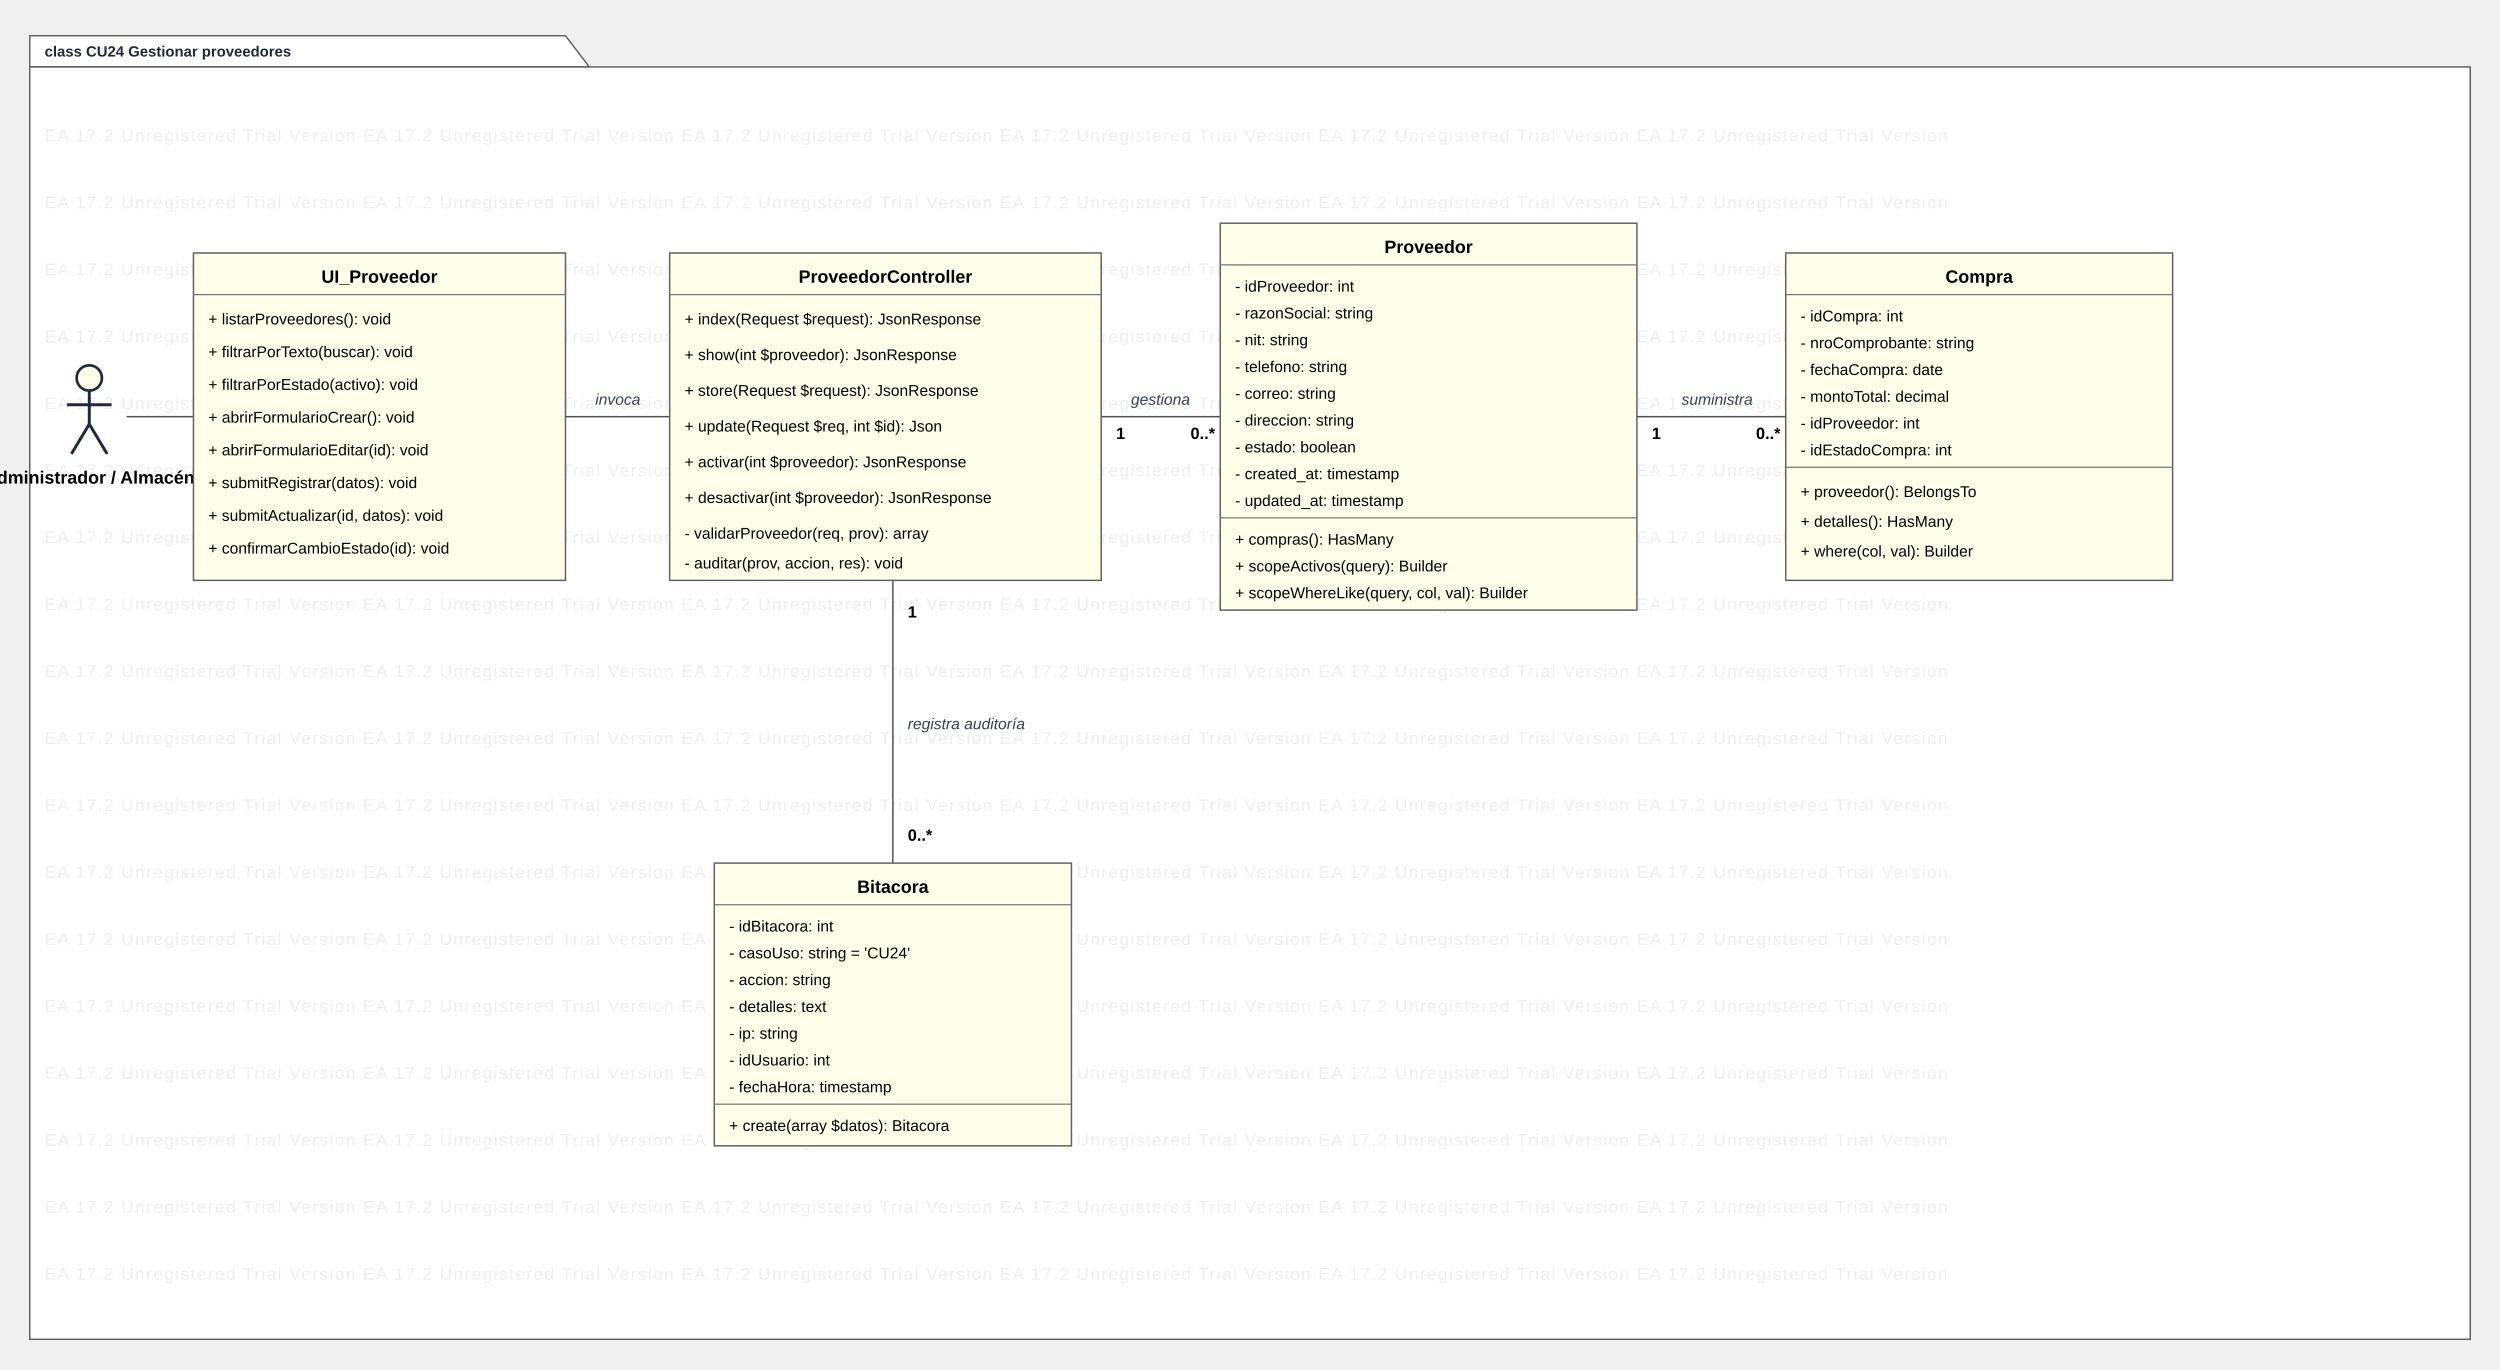
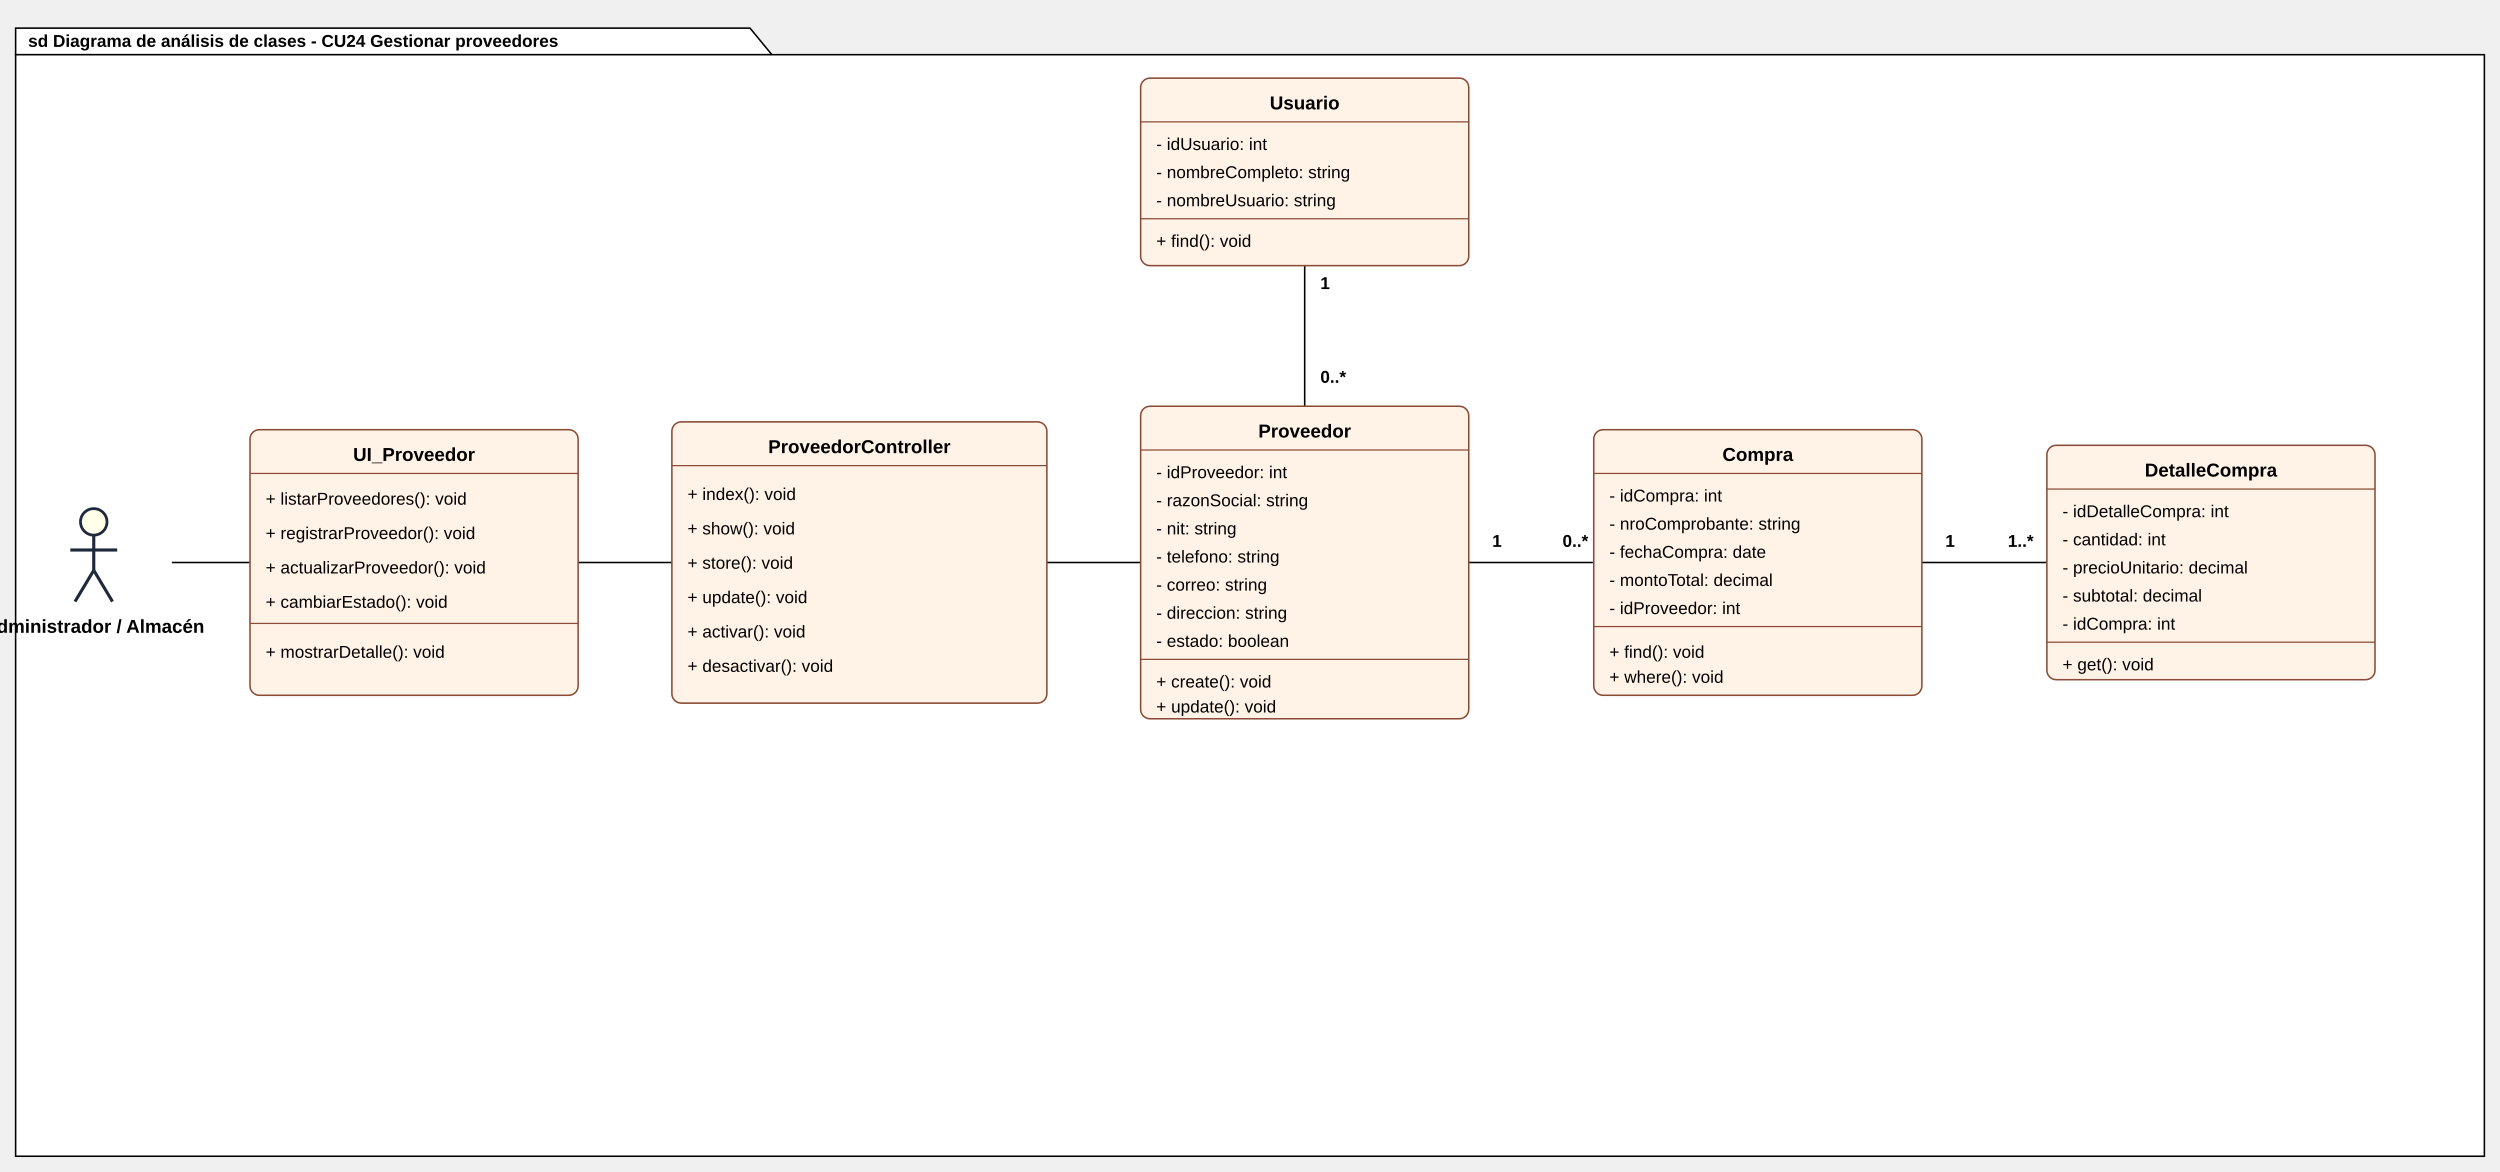
- <svg xmlns="http://www.w3.org/2000/svg" viewBox="0 0 1680 920" width="1680" height="920" style="background:#ffffff; font-family: Arial, Helvetica, sans-serif;">
+ <svg xmlns="http://www.w3.org/2000/svg" viewBox="0 0 1600 750" width="1600" height="750" style="background:#ffffff; font-family: 'Segoe UI', Arial, sans-serif;">
  <defs>
    <style>
-       .tab-title { font-size: 10px; font-weight: bold; fill: #1e293b; }
-       .class-box { fill: #ffffea; stroke: #606060; stroke-width: 1; }
+       .tab-title { font-size: 11px; font-weight: bold; fill: #000000; }
+       .class-box { fill: #FFF2E6; stroke: #8A4B38; stroke-width: 1; rx: 6; ry: 6; }
      .class-title { font-size: 12px; font-weight: bold; fill: #000000; text-anchor: middle; }
-       .attr-text { font-size: 10.5px; fill: #000000; font-family: monospace, Arial; }
-       .method-text { font-size: 10.5px; fill: #000000; font-family: monospace, Arial; }
-       .assoc-text { font-size: 10.5px; fill: #334155; font-style: italic; }
+       .attr-text { font-size: 11px; fill: #000000; font-family: 'Segoe UI', Arial, sans-serif; }
+       .method-text { font-size: 11px; fill: #000000; font-family: 'Segoe UI', Arial, sans-serif; }
      .mult-text { font-size: 11px; fill: #000000; font-weight: bold; }
-       .ea-line { stroke: #505050; stroke-width: 1; fill: none; }
-       .divider { stroke: #707070; stroke-width: 0.8; }
+       .link-line { stroke: #000000; stroke-width: 1; fill: none; }
+       .divider { stroke: #8A4B38; stroke-width: 0.8; }
    </style>
  </defs>
-   <path d="M 20,45 L 20,24 L 380,24 L 396,45 Z" fill="#ffffff" stroke="#606060" stroke-width="1" />
-   <text x="30" y="38" class="tab-title">class CU24 Gestionar proveedores</text>
-   <rect x="20" y="45" width="1640" height="855" fill="#ffffff" stroke="#606060" stroke-width="1" />
-   <g opacity="0.45">
-     <text x="30" y="95" fill="#d5dae2" font-family="Arial, sans-serif" font-size="11.5" letter-spacing="1">
-       EA 17.2 Unregistered Trial Version   EA 17.2 Unregistered Trial Version   EA 17.2 Unregistered Trial Version   EA 17.2 Unregistered Trial Version   EA 17.2 Unregistered Trial Version   EA 17.2 Unregistered Trial Version
-     </text>
-     <text x="30" y="140" fill="#d5dae2" font-family="Arial, sans-serif" font-size="11.5" letter-spacing="1">
-       EA 17.2 Unregistered Trial Version   EA 17.2 Unregistered Trial Version   EA 17.2 Unregistered Trial Version   EA 17.2 Unregistered Trial Version   EA 17.2 Unregistered Trial Version   EA 17.2 Unregistered Trial Version
-     </text>
-     <text x="30" y="185" fill="#d5dae2" font-family="Arial, sans-serif" font-size="11.5" letter-spacing="1">
-       EA 17.2 Unregistered Trial Version   EA 17.2 Unregistered Trial Version   EA 17.2 Unregistered Trial Version   EA 17.2 Unregistered Trial Version   EA 17.2 Unregistered Trial Version   EA 17.2 Unregistered Trial Version
-     </text>
-     <text x="30" y="230" fill="#d5dae2" font-family="Arial, sans-serif" font-size="11.5" letter-spacing="1">
-       EA 17.2 Unregistered Trial Version   EA 17.2 Unregistered Trial Version   EA 17.2 Unregistered Trial Version   EA 17.2 Unregistered Trial Version   EA 17.2 Unregistered Trial Version   EA 17.2 Unregistered Trial Version
-     </text>
-     <text x="30" y="275" fill="#d5dae2" font-family="Arial, sans-serif" font-size="11.5" letter-spacing="1">
-       EA 17.2 Unregistered Trial Version   EA 17.2 Unregistered Trial Version   EA 17.2 Unregistered Trial Version   EA 17.2 Unregistered Trial Version   EA 17.2 Unregistered Trial Version   EA 17.2 Unregistered Trial Version
-     </text>
-     <text x="30" y="320" fill="#d5dae2" font-family="Arial, sans-serif" font-size="11.5" letter-spacing="1">
-       EA 17.2 Unregistered Trial Version   EA 17.2 Unregistered Trial Version   EA 17.2 Unregistered Trial Version   EA 17.2 Unregistered Trial Version   EA 17.2 Unregistered Trial Version   EA 17.2 Unregistered Trial Version
-     </text>
-     <text x="30" y="365" fill="#d5dae2" font-family="Arial, sans-serif" font-size="11.5" letter-spacing="1">
-       EA 17.2 Unregistered Trial Version   EA 17.2 Unregistered Trial Version   EA 17.2 Unregistered Trial Version   EA 17.2 Unregistered Trial Version   EA 17.2 Unregistered Trial Version   EA 17.2 Unregistered Trial Version
-     </text>
-     <text x="30" y="410" fill="#d5dae2" font-family="Arial, sans-serif" font-size="11.5" letter-spacing="1">
-       EA 17.2 Unregistered Trial Version   EA 17.2 Unregistered Trial Version   EA 17.2 Unregistered Trial Version   EA 17.2 Unregistered Trial Version   EA 17.2 Unregistered Trial Version   EA 17.2 Unregistered Trial Version
-     </text>
-     <text x="30" y="455" fill="#d5dae2" font-family="Arial, sans-serif" font-size="11.5" letter-spacing="1">
-       EA 17.2 Unregistered Trial Version   EA 17.2 Unregistered Trial Version   EA 17.2 Unregistered Trial Version   EA 17.2 Unregistered Trial Version   EA 17.2 Unregistered Trial Version   EA 17.2 Unregistered Trial Version
-     </text>
-     <text x="30" y="500" fill="#d5dae2" font-family="Arial, sans-serif" font-size="11.5" letter-spacing="1">
-       EA 17.2 Unregistered Trial Version   EA 17.2 Unregistered Trial Version   EA 17.2 Unregistered Trial Version   EA 17.2 Unregistered Trial Version   EA 17.2 Unregistered Trial Version   EA 17.2 Unregistered Trial Version
-     </text>
-     <text x="30" y="545" fill="#d5dae2" font-family="Arial, sans-serif" font-size="11.5" letter-spacing="1">
-       EA 17.2 Unregistered Trial Version   EA 17.2 Unregistered Trial Version   EA 17.2 Unregistered Trial Version   EA 17.2 Unregistered Trial Version   EA 17.2 Unregistered Trial Version   EA 17.2 Unregistered Trial Version
-     </text>
-     <text x="30" y="590" fill="#d5dae2" font-family="Arial, sans-serif" font-size="11.5" letter-spacing="1">
-       EA 17.2 Unregistered Trial Version   EA 17.2 Unregistered Trial Version   EA 17.2 Unregistered Trial Version   EA 17.2 Unregistered Trial Version   EA 17.2 Unregistered Trial Version   EA 17.2 Unregistered Trial Version
-     </text>
-     <text x="30" y="635" fill="#d5dae2" font-family="Arial, sans-serif" font-size="11.5" letter-spacing="1">
-       EA 17.2 Unregistered Trial Version   EA 17.2 Unregistered Trial Version   EA 17.2 Unregistered Trial Version   EA 17.2 Unregistered Trial Version   EA 17.2 Unregistered Trial Version   EA 17.2 Unregistered Trial Version
-     </text>
-     <text x="30" y="680" fill="#d5dae2" font-family="Arial, sans-serif" font-size="11.5" letter-spacing="1">
-       EA 17.2 Unregistered Trial Version   EA 17.2 Unregistered Trial Version   EA 17.2 Unregistered Trial Version   EA 17.2 Unregistered Trial Version   EA 17.2 Unregistered Trial Version   EA 17.2 Unregistered Trial Version
-     </text>
-     <text x="30" y="725" fill="#d5dae2" font-family="Arial, sans-serif" font-size="11.5" letter-spacing="1">
-       EA 17.2 Unregistered Trial Version   EA 17.2 Unregistered Trial Version   EA 17.2 Unregistered Trial Version   EA 17.2 Unregistered Trial Version   EA 17.2 Unregistered Trial Version   EA 17.2 Unregistered Trial Version
-     </text>
-     <text x="30" y="770" fill="#d5dae2" font-family="Arial, sans-serif" font-size="11.5" letter-spacing="1">
-       EA 17.2 Unregistered Trial Version   EA 17.2 Unregistered Trial Version   EA 17.2 Unregistered Trial Version   EA 17.2 Unregistered Trial Version   EA 17.2 Unregistered Trial Version   EA 17.2 Unregistered Trial Version
-     </text>
-     <text x="30" y="815" fill="#d5dae2" font-family="Arial, sans-serif" font-size="11.5" letter-spacing="1">
-       EA 17.2 Unregistered Trial Version   EA 17.2 Unregistered Trial Version   EA 17.2 Unregistered Trial Version   EA 17.2 Unregistered Trial Version   EA 17.2 Unregistered Trial Version   EA 17.2 Unregistered Trial Version
-     </text>
-     <text x="30" y="860" fill="#d5dae2" font-family="Arial, sans-serif" font-size="11.5" letter-spacing="1">
-       EA 17.2 Unregistered Trial Version   EA 17.2 Unregistered Trial Version   EA 17.2 Unregistered Trial Version   EA 17.2 Unregistered Trial Version   EA 17.2 Unregistered Trial Version   EA 17.2 Unregistered Trial Version
-     </text>
-   </g>
-   <line x1="85" y1="280" x2="130" y2="280" class="ea-line" />
-   <line x1="380" y1="280" x2="450" y2="280" class="ea-line" />
-   <text x="400" y="272" class="assoc-text">invoca</text>
-   <line x1="740" y1="280" x2="820" y2="280" class="ea-line" />
-   <text x="760" y="272" class="assoc-text">gestiona</text>
-   <text x="750" y="295" class="mult-text">1</text>
-   <text x="800" y="295" class="mult-text">0..*</text>
-   <line x1="600" y1="390" x2="600" y2="580" class="ea-line" />
-   <text x="610" y="490" class="assoc-text">registra auditoría</text>
-   <text x="610" y="415" class="mult-text">1</text>
-   <text x="610" y="565" class="mult-text">0..*</text>
-   <line x1="1100" y1="280" x2="1200" y2="280" class="ea-line" />
-   <text x="1130" y="272" class="assoc-text">suministra</text>
-   <text x="1110" y="295" class="mult-text">1</text>
-   <text x="1180" y="295" class="mult-text">0..*</text>
-   <g transform="translate(60, 280)">
+   <path d="M 10,35 L 10,18 L 480,18 L 494,35 Z" fill="#ffffff" stroke="#000000" stroke-width="1" />
+   <text x="18" y="30" class="tab-title">sd Diagrama de análisis de clases - CU24 Gestionar proveedores</text>
+   <rect x="10" y="35" width="1580" height="705" fill="#ffffff" stroke="#000000" stroke-width="1" />
+   <line x1="110" y1="360" x2="160" y2="360" class="link-line" />
+   <line x1="370" y1="360" x2="430" y2="360" class="link-line" />
+   <line x1="670" y1="360" x2="730" y2="360" class="link-line" />
+   <line x1="835" y1="260" x2="835" y2="170" class="link-line" />
+   <text x="845" y="245" class="mult-text">0..*</text>
+   <text x="845" y="185" class="mult-text">1</text>
+   <line x1="940" y1="360" x2="1020" y2="360" class="link-line" />
+   <text x="955" y="350" class="mult-text">1</text>
+   <text x="1000" y="350" class="mult-text">0..*</text>
+   <line x1="1230" y1="360" x2="1310" y2="360" class="link-line" />
+   <text x="1245" y="350" class="mult-text">1</text>
+   <text x="1285" y="350" class="mult-text">1..*</text>
+   <g transform="translate(60, 360)">
    <circle cx="0" cy="-26" r="8.5" fill="#ffffea" stroke="#1e293b" stroke-width="1.8" />
    <line x1="0" y1="-17.5" x2="0" y2="5" stroke="#1e293b" stroke-width="2" />
    <line x1="-15" y1="-8" x2="15" y2="-8" stroke="#1e293b" stroke-width="2" />
    <line x1="0" y1="5" x2="-12" y2="25" stroke="#1e293b" stroke-width="2" />
    <line x1="0" y1="5" x2="12" y2="25" stroke="#1e293b" stroke-width="2" />
    <text x="0" y="45" class="class-title">Administrador / Almacén</text>
  </g>
-   <g transform="translate(130, 170)">
-     <rect x="0" y="0" width="250" height="220" class="class-box" />
-     <text x="125" y="20" class="class-title">UI_Proveedor</text>
-     <line x1="0" y1="28" x2="250" y2="28" class="divider" />
+   <g transform="translate(160, 275)">
+     <rect x="0" y="0" width="210" height="170" class="class-box" />
+     <text x="105" y="20" class="class-title">UI_Proveedor</text>
+     <line x1="0" y1="28" x2="210" y2="28" class="divider" />
    <text x="10" y="48" class="method-text">+ listarProveedores(): void</text>
-     <text x="10" y="70" class="method-text">+ filtrarPorTexto(buscar): void</text>
-     <text x="10" y="92" class="method-text">+ filtrarPorEstado(activo): void</text>
-     <text x="10" y="114" class="method-text">+ abrirFormularioCrear(): void</text>
-     <text x="10" y="136" class="method-text">+ abrirFormularioEditar(id): void</text>
-     <text x="10" y="158" class="method-text">+ submitRegistrar(datos): void</text>
-     <text x="10" y="180" class="method-text">+ submitActualizar(id, datos): void</text>
-     <text x="10" y="202" class="method-text">+ confirmarCambioEstado(id): void</text>
+     <text x="10" y="70" class="method-text">+ registrarProveedor(): void</text>
+     <text x="10" y="92" class="method-text">+ actualizarProveedor(): void</text>
+     <text x="10" y="114" class="method-text">+ cambiarEstado(): void</text>
+     <line x1="0" y1="124" x2="210" y2="124" class="divider" />
+     <text x="10" y="146" class="method-text">+ mostrarDetalle(): void</text>
  </g>
-   <g transform="translate(450, 170)">
-     <rect x="0" y="0" width="290" height="220" class="class-box" />
-     <text x="145" y="20" class="class-title">ProveedorController</text>
-     <line x1="0" y1="28" x2="290" y2="28" class="divider" />
-     <text x="10" y="48" class="method-text">+ index(Request $request): JsonResponse</text>
-     <text x="10" y="72" class="method-text">+ show(int $proveedor): JsonResponse</text>
-     <text x="10" y="96" class="method-text">+ store(Request $request): JsonResponse</text>
-     <text x="10" y="120" class="method-text">+ update(Request $req, int $id): Json</text>
-     <text x="10" y="144" class="method-text">+ activar(int $proveedor): JsonResponse</text>
-     <text x="10" y="168" class="method-text">+ desactivar(int $proveedor): JsonResponse</text>
-     <text x="10" y="192" class="method-text">- validarProveedor(req, prov): array</text>
-     <text x="10" y="212" class="method-text">- auditar(prov, accion, res): void</text>
+   <g transform="translate(430, 270)">
+     <rect x="0" y="0" width="240" height="180" class="class-box" />
+     <text x="120" y="20" class="class-title">ProveedorController</text>
+     <line x1="0" y1="28" x2="240" y2="28" class="divider" />
+     <text x="10" y="50" class="method-text">+ index(): void</text>
+     <text x="10" y="72" class="method-text">+ show(): void</text>
+     <text x="10" y="94" class="method-text">+ store(): void</text>
+     <text x="10" y="116" class="method-text">+ update(): void</text>
+     <text x="10" y="138" class="method-text">+ activar(): void</text>
+     <text x="10" y="160" class="method-text">+ desactivar(): void</text>
  </g>
-   <g transform="translate(820, 150)">
-     <rect x="0" y="0" width="280" height="260" class="class-box" />
-     <text x="140" y="20" class="class-title">Proveedor</text>
-     <line x1="0" y1="28" x2="280" y2="28" class="divider" />
+   <g transform="translate(730, 260)">
+     <rect x="0" y="0" width="210" height="200" class="class-box" />
+     <text x="105" y="20" class="class-title">Proveedor</text>
+     <line x1="0" y1="28" x2="210" y2="28" class="divider" />
    <text x="10" y="46" class="attr-text">- idProveedor: int</text>
    <text x="10" y="64" class="attr-text">- razonSocial: string</text>
    <text x="10" y="82" class="attr-text">- nit: string</text>
    <text x="10" y="100" class="attr-text">- telefono: string</text>
    <text x="10" y="118" class="attr-text">- correo: string</text>
    <text x="10" y="136" class="attr-text">- direccion: string</text>
    <text x="10" y="154" class="attr-text">- estado: boolean</text>
-     <text x="10" y="172" class="attr-text">- created_at: timestamp</text>
-     <text x="10" y="190" class="attr-text">- updated_at: timestamp</text>
-     <line x1="0" y1="198" x2="280" y2="198" class="divider" />
-     <text x="10" y="216" class="method-text">+ compras(): HasMany</text>
-     <text x="10" y="234" class="method-text">+ scopeActivos(query): Builder</text>
-     <text x="10" y="252" class="method-text">+ scopeWhereLike(query, col, val): Builder</text>
+     <line x1="0" y1="162" x2="210" y2="162" class="divider" />
+     <text x="10" y="180" class="method-text">+ create(): void</text>
+     <text x="10" y="196" class="method-text">+ update(): void</text>
  </g>
-   <g transform="translate(1200, 170)">
-     <rect x="0" y="0" width="260" height="220" class="class-box" />
-     <text x="130" y="20" class="class-title">Compra</text>
-     <line x1="0" y1="28" x2="260" y2="28" class="divider" />
+   <g transform="translate(730, 50)">
+     <rect x="0" y="0" width="210" height="120" class="class-box" />
+     <text x="105" y="20" class="class-title">Usuario</text>
+     <line x1="0" y1="28" x2="210" y2="28" class="divider" />
+     <text x="10" y="46" class="attr-text">- idUsuario: int</text>
+     <text x="10" y="64" class="attr-text">- nombreCompleto: string</text>
+     <text x="10" y="82" class="attr-text">- nombreUsuario: string</text>
+     <line x1="0" y1="90" x2="210" y2="90" class="divider" />
+     <text x="10" y="108" class="method-text">+ find(): void</text>
+   </g>
+   <g transform="translate(1020, 275)">
+     <rect x="0" y="0" width="210" height="170" class="class-box" />
+     <text x="105" y="20" class="class-title">Compra</text>
+     <line x1="0" y1="28" x2="210" y2="28" class="divider" />
    <text x="10" y="46" class="attr-text">- idCompra: int</text>
    <text x="10" y="64" class="attr-text">- nroComprobante: string</text>
    <text x="10" y="82" class="attr-text">- fechaCompra: date</text>
    <text x="10" y="100" class="attr-text">- montoTotal: decimal</text>
    <text x="10" y="118" class="attr-text">- idProveedor: int</text>
-     <text x="10" y="136" class="attr-text">- idEstadoCompra: int</text>
-     <line x1="0" y1="144" x2="260" y2="144" class="divider" />
-     <text x="10" y="164" class="method-text">+ proveedor(): BelongsTo</text>
-     <text x="10" y="184" class="method-text">+ detalles(): HasMany</text>
-     <text x="10" y="204" class="method-text">+ where(col, val): Builder</text>
+     <line x1="0" y1="126" x2="210" y2="126" class="divider" />
+     <text x="10" y="146" class="method-text">+ find(): void</text>
+     <text x="10" y="162" class="method-text">+ where(): void</text>
  </g>
-   <g transform="translate(480, 580)">
-     <rect x="0" y="0" width="240" height="190" class="class-box" />
-     <text x="120" y="20" class="class-title">Bitacora</text>
-     <line x1="0" y1="28" x2="240" y2="28" class="divider" />
-     <text x="10" y="46" class="attr-text">- idBitacora: int</text>
-     <text x="10" y="64" class="attr-text">- casoUso: string = 'CU24'</text>
-     <text x="10" y="82" class="attr-text">- accion: string</text>
-     <text x="10" y="100" class="attr-text">- detalles: text</text>
-     <text x="10" y="118" class="attr-text">- ip: string</text>
-     <text x="10" y="136" class="attr-text">- idUsuario: int</text>
-     <text x="10" y="154" class="attr-text">- fechaHora: timestamp</text>
-     <line x1="0" y1="162" x2="240" y2="162" class="divider" />
-     <text x="10" y="180" class="method-text">+ create(array $datos): Bitacora</text>
+   <g transform="translate(1310, 285)">
+     <rect x="0" y="0" width="210" height="150" class="class-box" />
+     <text x="105" y="20" class="class-title">DetalleCompra</text>
+     <line x1="0" y1="28" x2="210" y2="28" class="divider" />
+     <text x="10" y="46" class="attr-text">- idDetalleCompra: int</text>
+     <text x="10" y="64" class="attr-text">- cantidad: int</text>
+     <text x="10" y="82" class="attr-text">- precioUnitario: decimal</text>
+     <text x="10" y="100" class="attr-text">- subtotal: decimal</text>
+     <text x="10" y="118" class="attr-text">- idCompra: int</text>
+     <line x1="0" y1="126" x2="210" y2="126" class="divider" />
+     <text x="10" y="144" class="method-text">+ get(): void</text>
  </g>
</svg>
